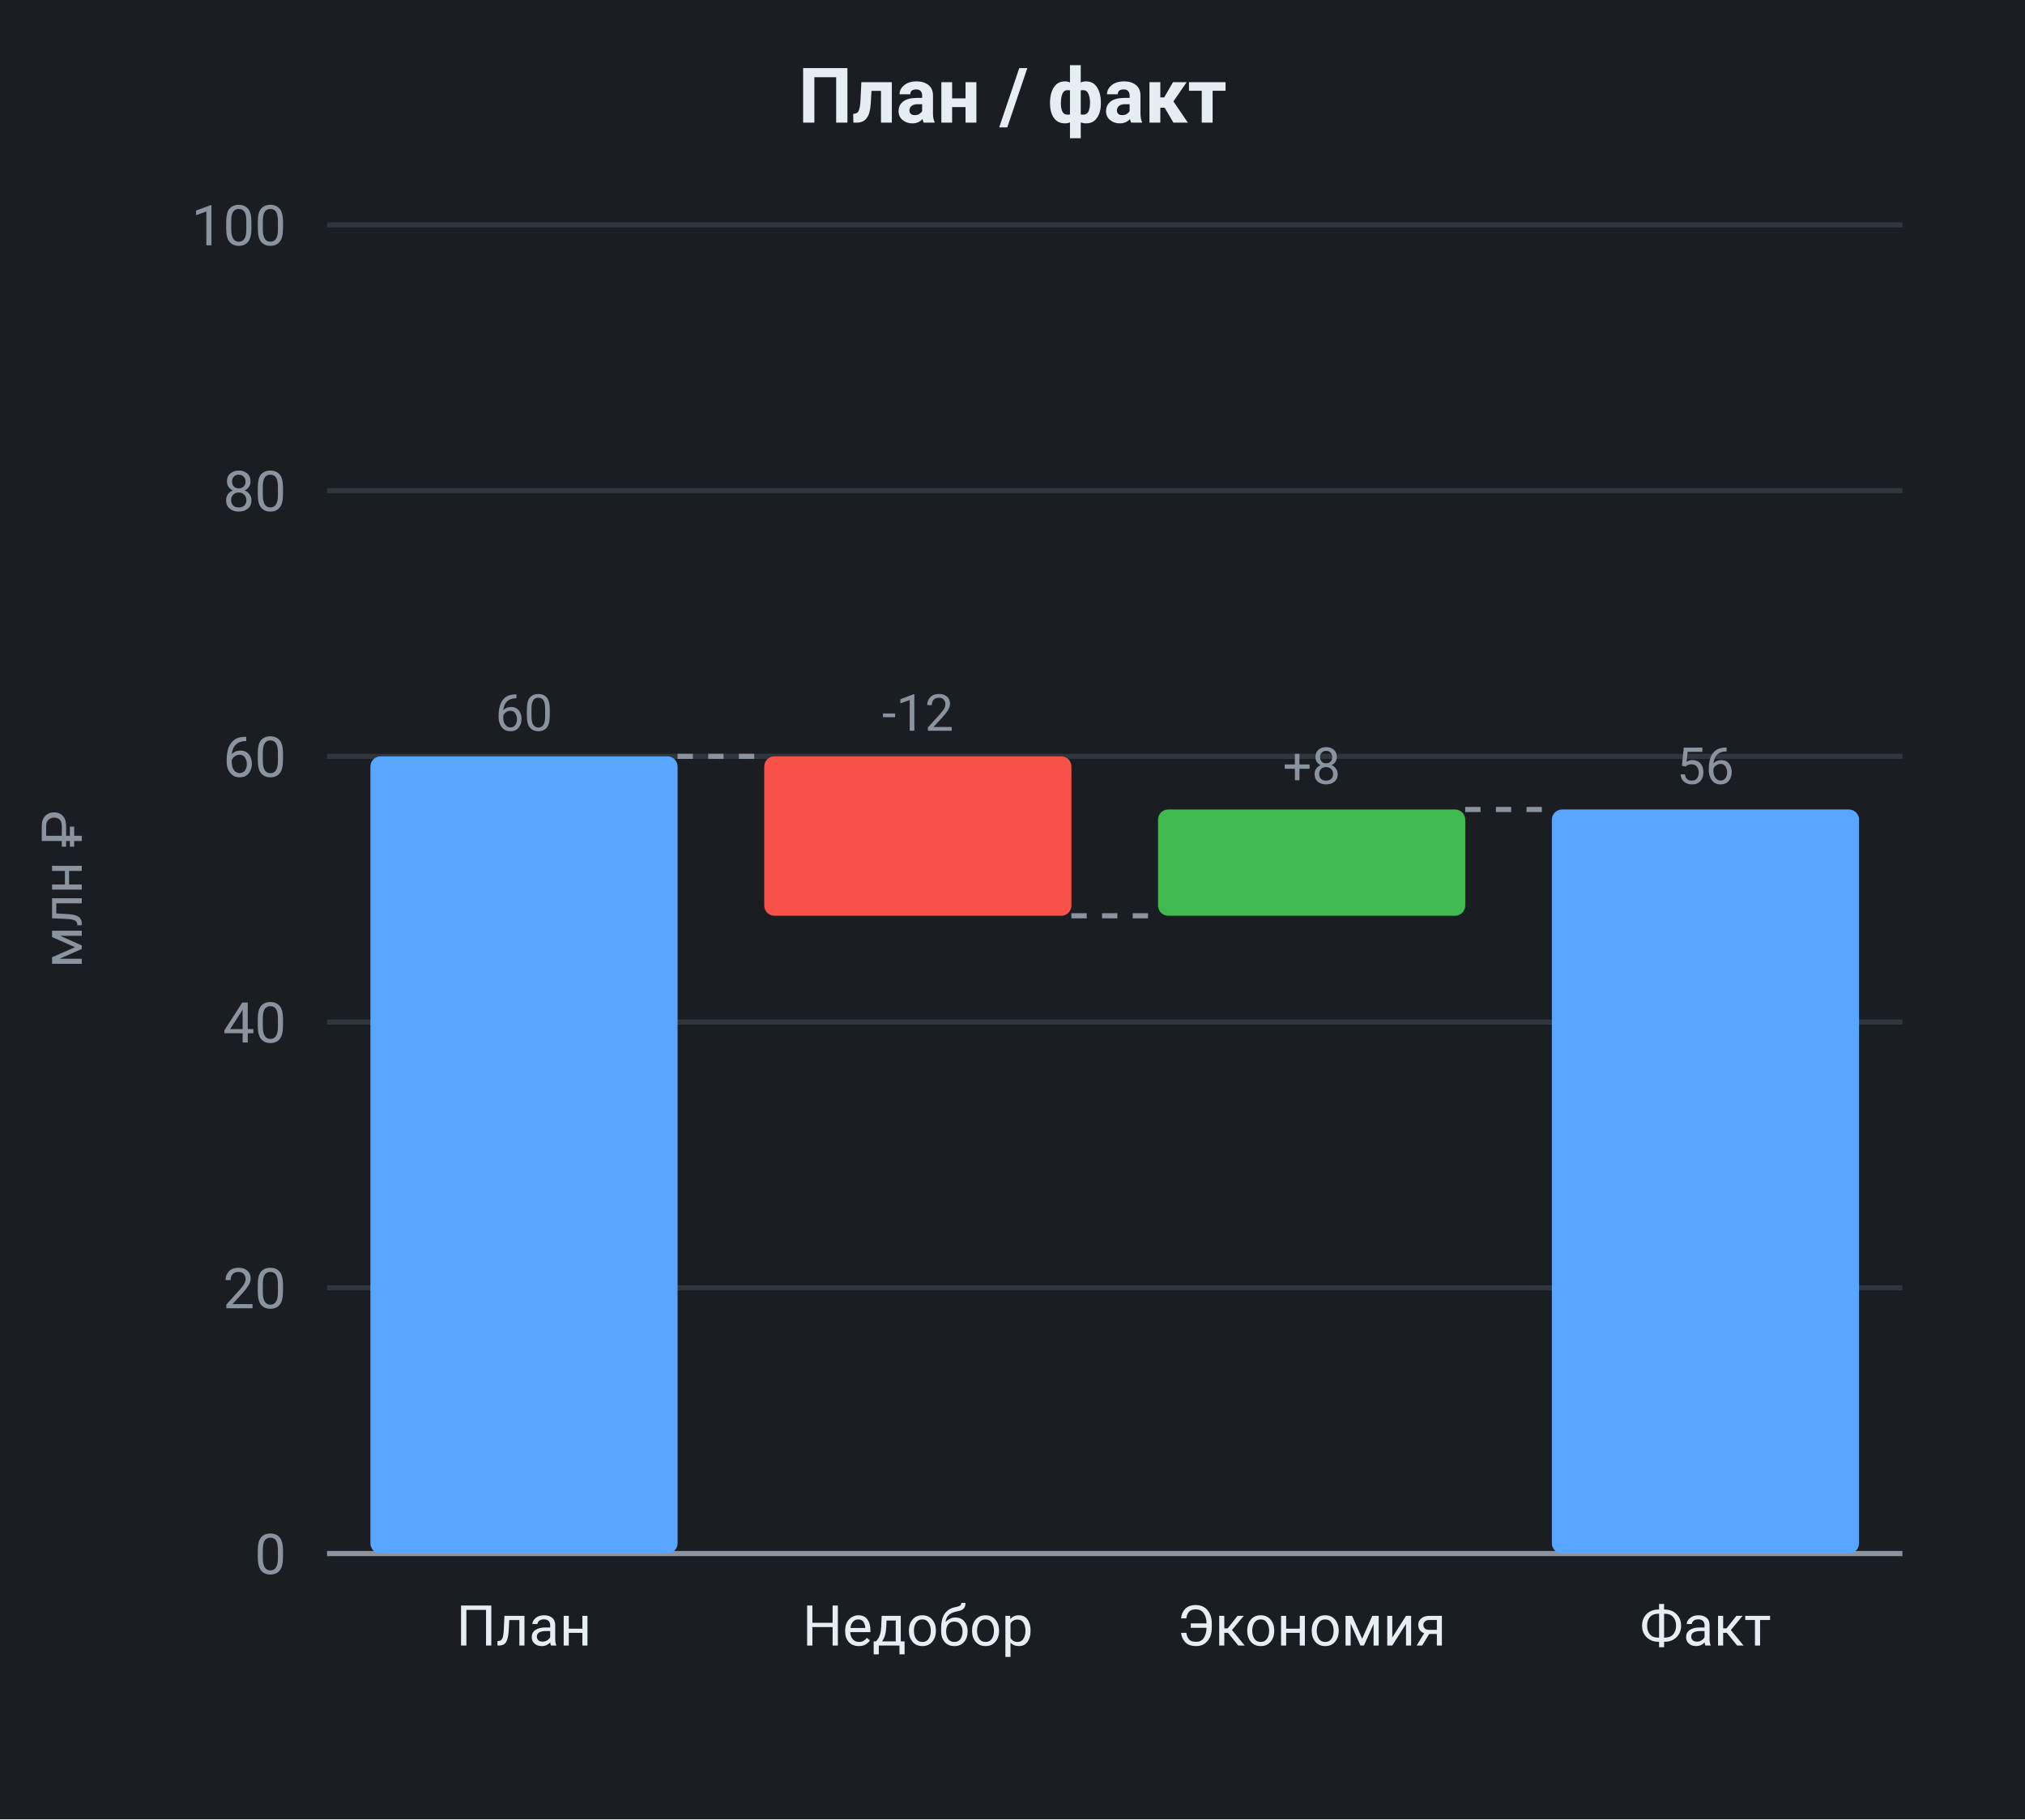
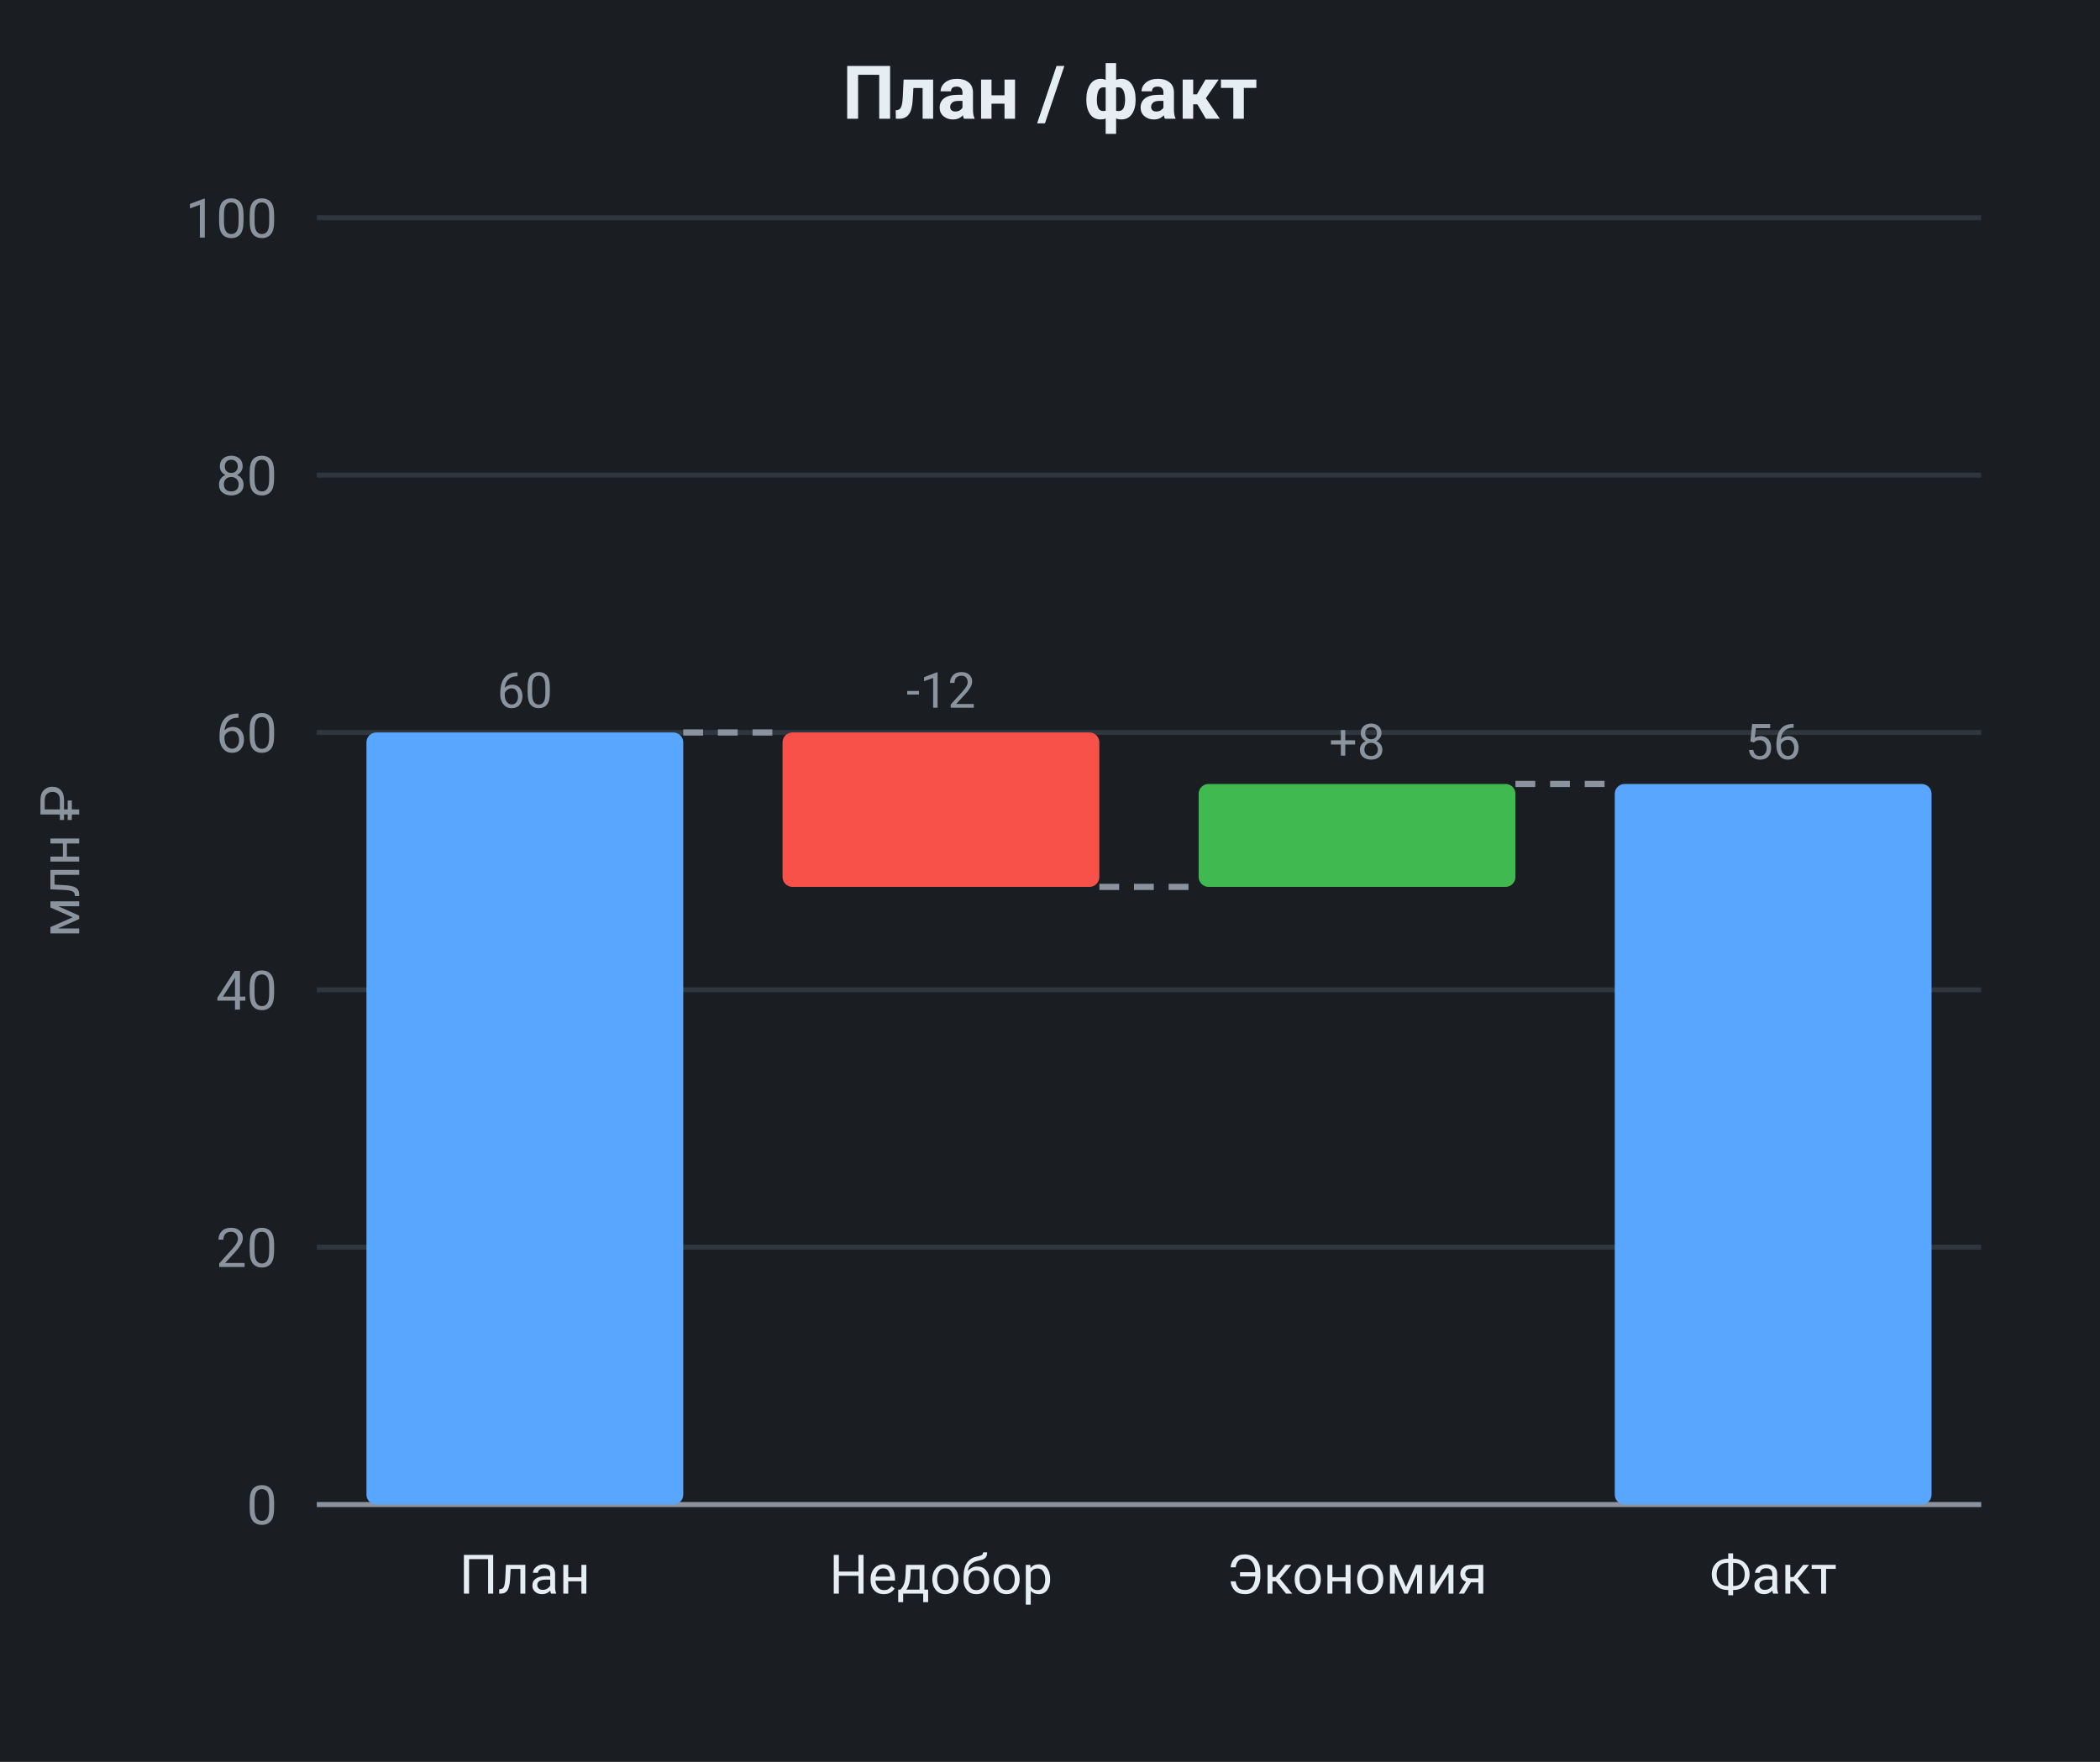
- <svg xmlns="http://www.w3.org/2000/svg" viewBox="0 0 396.24 356" width="396.24" height="356" role="img" font-family="system-ui, -apple-system, &quot;Segoe UI&quot;, Roboto, sans-serif">
-   <rect x="0" y="0" width="396.24" height="356" fill="#1a1d21" />
-   <text x="198.12" y="24" fill="#e6edf3" font-size="15" text-anchor="middle" font-weight="600">План / факт</text>
-   <line x1="64" y1="304" x2="372.24" y2="304" stroke="#30363d" stroke-width="1" />
+ <svg xmlns="http://www.w3.org/2000/svg" viewBox="0 0 424.24 356" width="424.24" height="356" role="img" font-family="system-ui, -apple-system, &quot;Segoe UI&quot;, Roboto, sans-serif">
+   <rect x="0" y="0" width="424.24" height="356" fill="#1a1d21" />
+   <text x="212.12" y="24" fill="#e6edf3" font-size="15" text-anchor="middle" font-weight="600">План / факт</text>
+   <line x1="64" y1="304" x2="400.24" y2="304" stroke="#30363d" stroke-width="1" />
  <text x="56" y="308" fill="#8b949e" font-size="11" text-anchor="end">0</text>
-   <line x1="64" y1="252" x2="372.24" y2="252" stroke="#30363d" stroke-width="1" />
+   <line x1="64" y1="252" x2="400.24" y2="252" stroke="#30363d" stroke-width="1" />
  <text x="56" y="256" fill="#8b949e" font-size="11" text-anchor="end">20</text>
-   <line x1="64" y1="200" x2="372.24" y2="200" stroke="#30363d" stroke-width="1" />
+   <line x1="64" y1="200" x2="400.24" y2="200" stroke="#30363d" stroke-width="1" />
  <text x="56" y="204" fill="#8b949e" font-size="11" text-anchor="end">40</text>
-   <line x1="64" y1="148" x2="372.24" y2="148" stroke="#30363d" stroke-width="1" />
+   <line x1="64" y1="148" x2="400.24" y2="148" stroke="#30363d" stroke-width="1" />
  <text x="56" y="152" fill="#8b949e" font-size="11" text-anchor="end">60</text>
-   <line x1="64" y1="96" x2="372.24" y2="96" stroke="#30363d" stroke-width="1" />
+   <line x1="64" y1="96" x2="400.24" y2="96" stroke="#30363d" stroke-width="1" />
  <text x="56" y="100" fill="#8b949e" font-size="11" text-anchor="end">80</text>
-   <line x1="64" y1="44" x2="372.24" y2="44" stroke="#30363d" stroke-width="1" />
+   <line x1="64" y1="44" x2="400.24" y2="44" stroke="#30363d" stroke-width="1" />
  <text x="56" y="48" fill="#8b949e" font-size="11" text-anchor="end">100</text>
  <text x="16" y="174" fill="#8b949e" font-size="11" text-anchor="middle" transform="rotate(-90 16 174)">млн ₽</text>
-   <line x1="64" y1="304" x2="372.24" y2="304" stroke="#8b949e" stroke-width="1" />
-   <line x1="132.58" y1="148" x2="149.54" y2="148" stroke="#8b949e" stroke-width="1" stroke-dasharray="3 3" data-connector="1" />
-   <line x1="209.64" y1="179.2" x2="226.6" y2="179.2" stroke="#8b949e" stroke-width="1" stroke-dasharray="3 3" data-connector="1" />
-   <line x1="286.7" y1="158.4" x2="303.66" y2="158.4" stroke="#8b949e" stroke-width="1" stroke-dasharray="3 3" data-connector="1" />
-   <rect x="72.48" y="148" width="60.11" height="156" fill="#58a6ff" rx="2" data-bar="0-0" />
-   <text x="102.53" y="143" fill="#8b949e" font-size="10" text-anchor="middle">60</text>
-   <text x="102.53" y="322" fill="#e6edf3" font-size="11" text-anchor="middle">План</text>
-   <rect x="149.54" y="148" width="60.11" height="31.2" fill="#f85149" rx="2" data-bar="0-1" />
-   <text x="179.59" y="143" fill="#8b949e" font-size="10" text-anchor="middle">-12</text>
-   <text x="179.59" y="322" fill="#e6edf3" font-size="11" text-anchor="middle">Недобор</text>
-   <rect x="226.6" y="158.4" width="60.11" height="20.8" fill="#3fb950" rx="2" data-bar="0-2" />
-   <text x="256.65" y="153.4" fill="#8b949e" font-size="10" text-anchor="middle">+8</text>
-   <text x="256.65" y="322" fill="#e6edf3" font-size="11" text-anchor="middle">Экономия</text>
-   <rect x="303.66" y="158.4" width="60.11" height="145.6" fill="#58a6ff" rx="2" data-bar="0-3" />
-   <text x="333.71" y="153.4" fill="#8b949e" font-size="10" text-anchor="middle">56</text>
-   <text x="333.71" y="322" fill="#e6edf3" font-size="11" text-anchor="middle">Факт</text>
+   <line x1="64" y1="304" x2="400.24" y2="304" stroke="#8b949e" stroke-width="1" />
+   <line x1="138.03" y1="148" x2="158.09" y2="148" stroke="#8b949e" stroke-width="1.25" stroke-dasharray="4 3" data-connector="1" />
+   <line x1="222.09" y1="179.2" x2="242.15" y2="179.2" stroke="#8b949e" stroke-width="1.25" stroke-dasharray="4 3" data-connector="1" />
+   <line x1="306.15" y1="158.4" x2="326.21" y2="158.4" stroke="#8b949e" stroke-width="1.25" stroke-dasharray="4 3" data-connector="1" />
+   <rect x="74.03" y="148" width="64" height="156" fill="#58a6ff" rx="2" data-bar="0-0" />
+   <text x="106.03" y="143" fill="#8b949e" font-size="10" text-anchor="middle">60</text>
+   <text x="106.03" y="322" fill="#e6edf3" font-size="11" text-anchor="middle">План</text>
+   <rect x="158.09" y="148" width="64" height="31.2" fill="#f85149" rx="2" data-bar="0-1" />
+   <text x="190.09" y="143" fill="#8b949e" font-size="10" text-anchor="middle">-12</text>
+   <text x="190.09" y="322" fill="#e6edf3" font-size="11" text-anchor="middle">Недобор</text>
+   <rect x="242.15" y="158.4" width="64" height="20.8" fill="#3fb950" rx="2" data-bar="0-2" />
+   <text x="274.15" y="153.4" fill="#8b949e" font-size="10" text-anchor="middle">+8</text>
+   <text x="274.15" y="322" fill="#e6edf3" font-size="11" text-anchor="middle">Экономия</text>
+   <rect x="326.21" y="158.4" width="64" height="145.6" fill="#58a6ff" rx="2" data-bar="0-3" />
+   <text x="358.21" y="153.4" fill="#8b949e" font-size="10" text-anchor="middle">56</text>
+   <text x="358.21" y="322" fill="#e6edf3" font-size="11" text-anchor="middle">Факт</text>
</svg>
